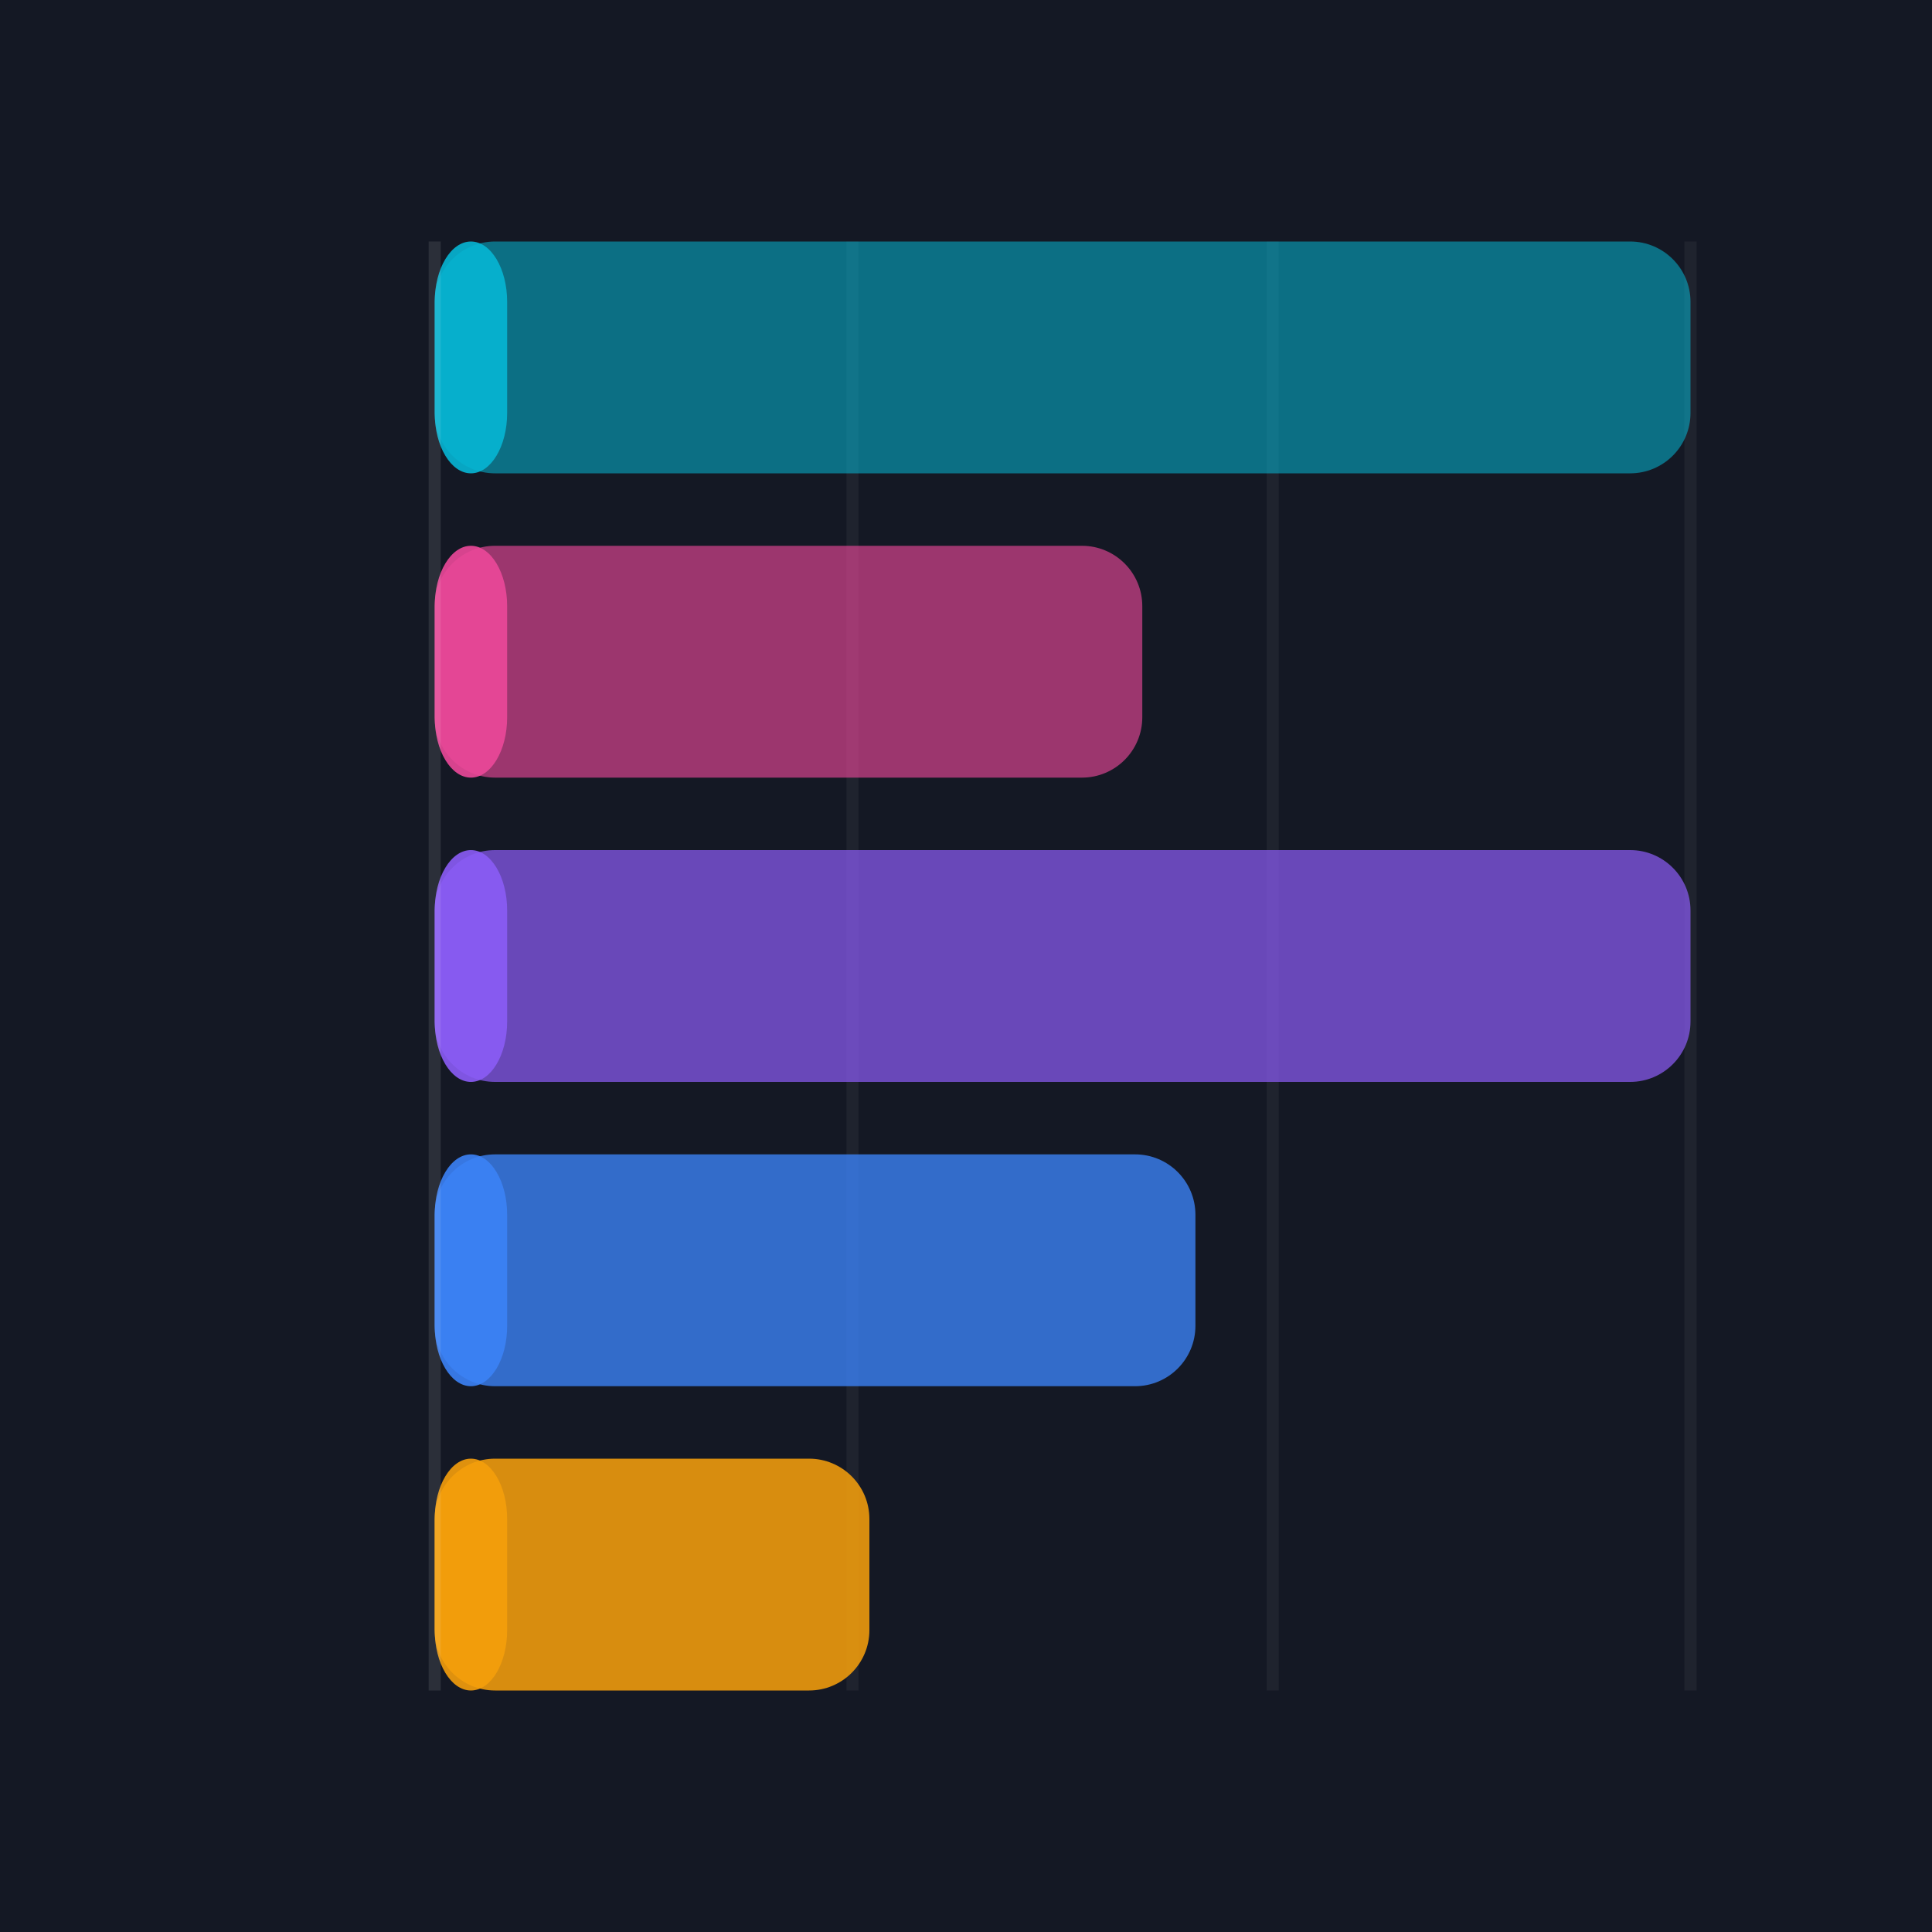
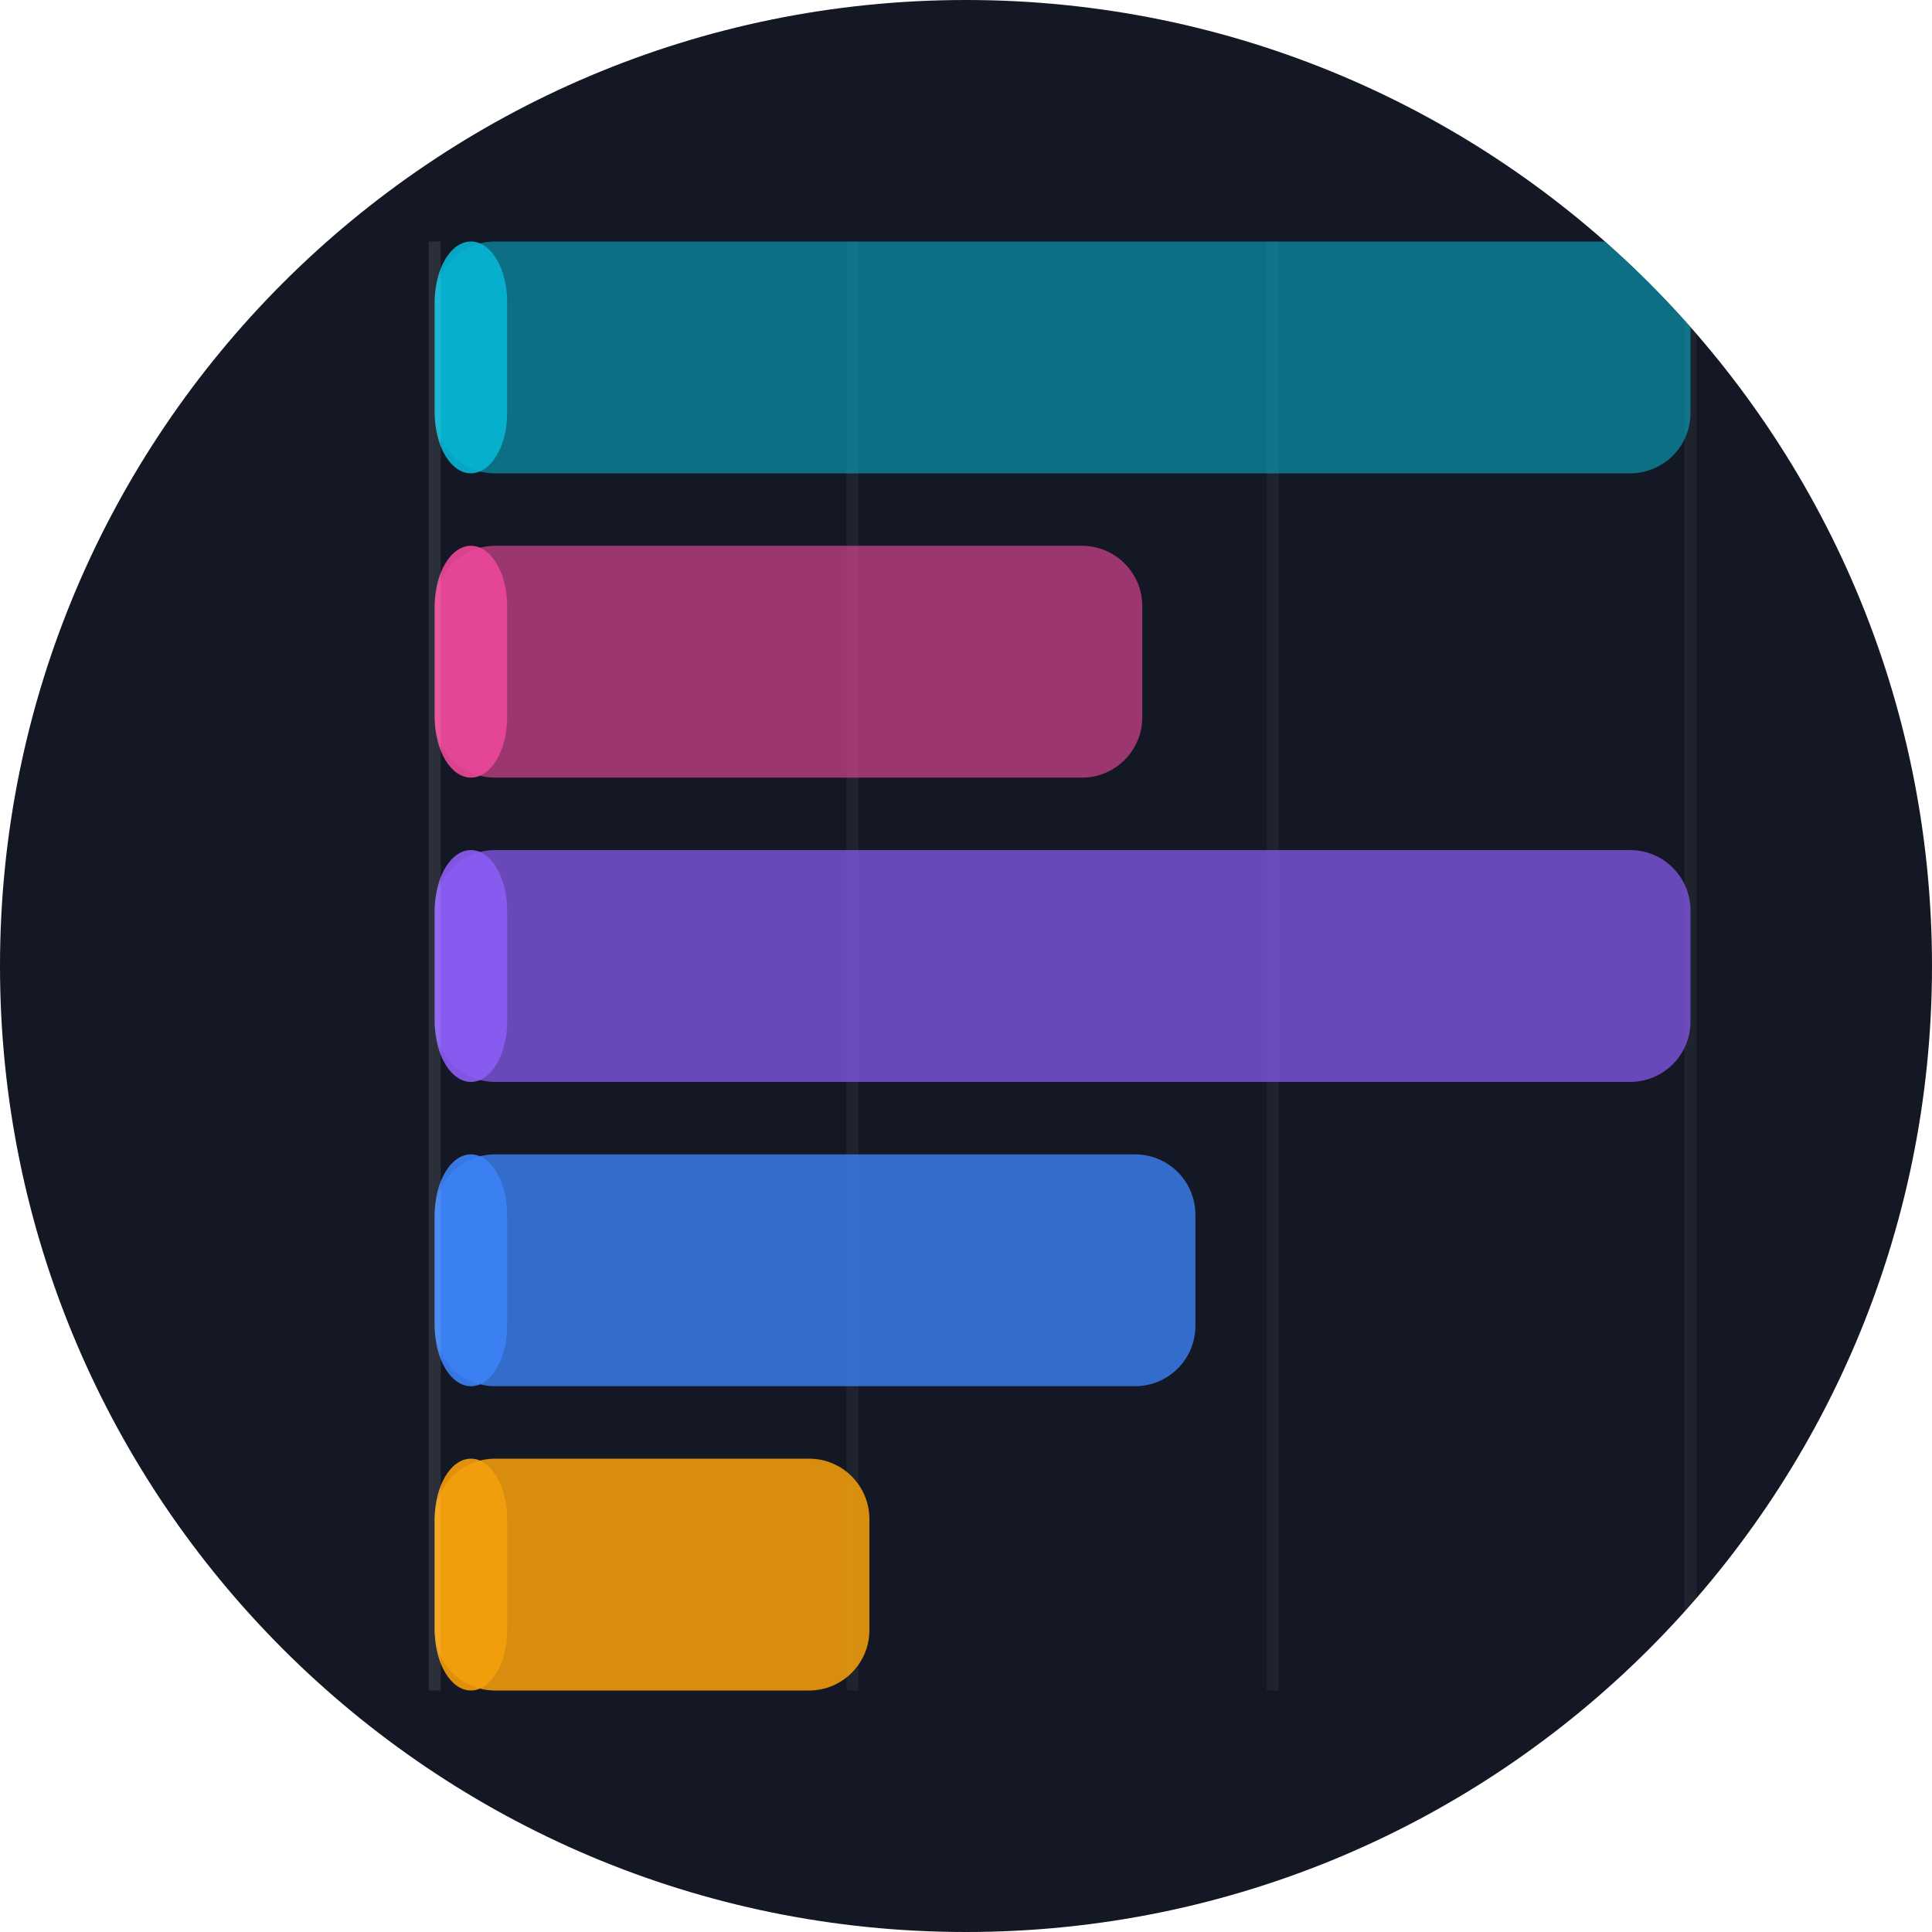
<svg xmlns="http://www.w3.org/2000/svg" viewBox="0 0 80 80" fill="none" width="40" height="40">
-   <rect width="80" height="80" fill="#141824" />
-   <line x1="35.3" y1="10" x2="35.3" y2="70" stroke="rgba(255,255,255,0.05)" stroke-width="0.5" />
-   <line x1="52.7" y1="10" x2="52.7" y2="70" stroke="rgba(255,255,255,0.05)" stroke-width="0.5" />
-   <line x1="70.0" y1="10" x2="70.0" y2="70" stroke="rgba(255,255,255,0.05)" stroke-width="0.5" />
-   <rect x="18.0" y="10.0" width="52.0" height="9.6" rx="2.5" fill="#06b6d4" opacity="0.55" />
-   <rect x="18.0" y="10.0" width="3" height="9.6" rx="2.5" fill="#06b6d4" opacity="0.9" />
-   <rect x="18.0" y="22.6" width="29.3" height="9.6" rx="2.5" fill="#ec4899" opacity="0.63" />
-   <rect x="18.0" y="22.6" width="3" height="9.6" rx="2.5" fill="#ec4899" opacity="0.9" />
-   <rect x="18.0" y="35.2" width="52.0" height="9.6" rx="2.5" fill="#8b5cf6" opacity="0.71" />
-   <rect x="18.0" y="35.2" width="3" height="9.6" rx="2.5" fill="#8b5cf6" opacity="0.9" />
-   <rect x="18.0" y="47.8" width="31.5" height="9.6" rx="2.5" fill="#3b82f6" opacity="0.79" />
-   <rect x="18.0" y="47.8" width="3" height="9.6" rx="2.5" fill="#3b82f6" opacity="0.9" />
-   <rect x="18.0" y="60.4" width="18.0" height="9.6" rx="2.5" fill="#f59e0b" opacity="0.87" />
-   <rect x="18.0" y="60.4" width="3" height="9.6" rx="2.5" fill="#f59e0b" opacity="0.9" />
-   <line x1="18" y1="10" x2="18" y2="70" stroke="rgba(255,255,255,0.1)" stroke-width="0.5" />
+   <defs>
+     <clipPath id="vc645088871">
+       <circle cx="40" cy="40" r="40" />
+     </clipPath>
+   </defs>
+   <g clip-path="url(#vc645088871)">
+     <rect width="80" height="80" fill="#141824" />
+     <line x1="35.3" y1="10" x2="35.3" y2="70" stroke="rgba(255,255,255,0.05)" stroke-width="0.5" />
+     <line x1="52.7" y1="10" x2="52.7" y2="70" stroke="rgba(255,255,255,0.05)" stroke-width="0.5" />
+     <line x1="70.0" y1="10" x2="70.0" y2="70" stroke="rgba(255,255,255,0.05)" stroke-width="0.5" />
+     <rect x="18.0" y="10.0" width="52.0" height="9.6" rx="2.5" fill="#06b6d4" opacity="0.55" />
+     <rect x="18.0" y="10.0" width="3" height="9.6" rx="2.5" fill="#06b6d4" opacity="0.9" />
+     <rect x="18.0" y="22.6" width="29.3" height="9.6" rx="2.5" fill="#ec4899" opacity="0.63" />
+     <rect x="18.0" y="22.6" width="3" height="9.6" rx="2.5" fill="#ec4899" opacity="0.9" />
+     <rect x="18.0" y="35.2" width="52.0" height="9.6" rx="2.5" fill="#8b5cf6" opacity="0.71" />
+     <rect x="18.0" y="35.2" width="3" height="9.6" rx="2.5" fill="#8b5cf6" opacity="0.9" />
+     <rect x="18.0" y="47.8" width="31.5" height="9.6" rx="2.5" fill="#3b82f6" opacity="0.79" />
+     <rect x="18.0" y="47.8" width="3" height="9.6" rx="2.5" fill="#3b82f6" opacity="0.9" />
+     <rect x="18.0" y="60.4" width="18.0" height="9.6" rx="2.5" fill="#f59e0b" opacity="0.87" />
+     <rect x="18.0" y="60.4" width="3" height="9.6" rx="2.5" fill="#f59e0b" opacity="0.9" />
+     <line x1="18" y1="10" x2="18" y2="70" stroke="rgba(255,255,255,0.1)" stroke-width="0.5" />
+   </g>
</svg>
